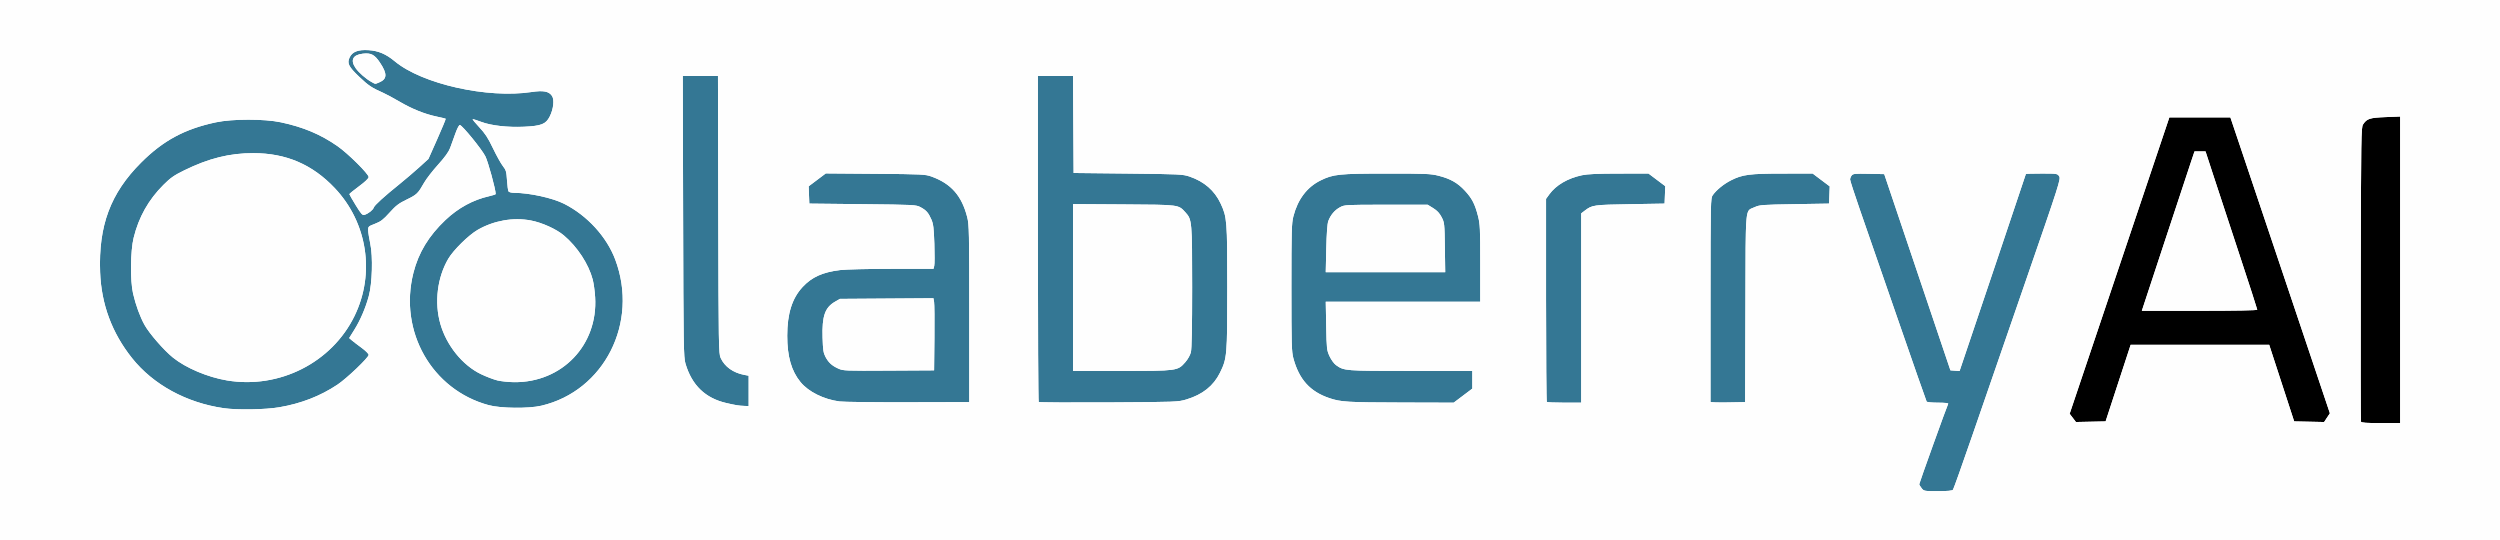
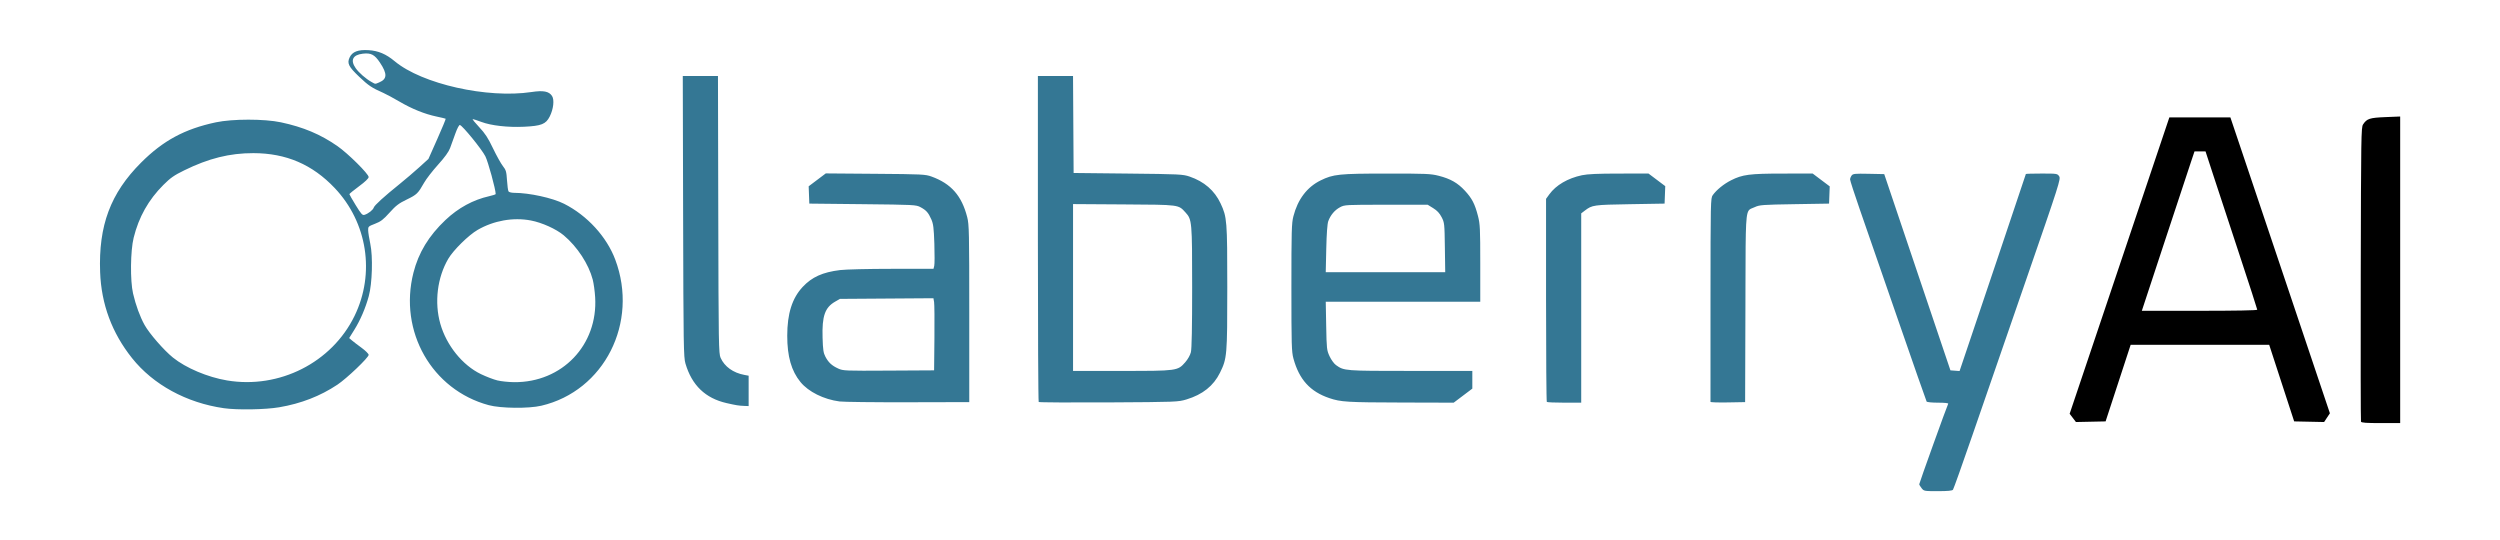
<svg xmlns="http://www.w3.org/2000/svg" width="2204" height="476" viewBox="0 0 2204 476">
  <g>
    <path d="M 1878.38 304.00 L 1856.29 371.50 L 1843.22 371.78 L 1830.15 372.06 L 1827.38 368.42 L 1824.60 364.79 L 1850.55 287.66 C1864.82,245.24 1884.60,186.45 1894.50,157.02 L 1912.50 103.50 L 1966.31 103.50 L 1975.24 130.00 C1980.16,144.57 1999.90,203.27 2019.11,260.42 L 2054.04 364.35 L 2051.48 368.20 L 2048.93 372.06 L 2035.74 371.78 L 2022.54 371.50 L 2000.53 304.00 ZM 2116.00 102.71 L 2116.00 373.00 L 2098.97 373.00 C2086.19,373.00 2081.82,372.69 2081.45,371.74 C2081.19,371.05 2081.09,312.41 2081.24,241.45 C2081.48,120.11 2081.61,112.25 2083.26,109.72 C2086.62,104.60 2089.02,103.81 2103.00,103.24 ZM 1908.43 212.75 L 1888.24 274.00 L 1939.12 274.00 C1970.64,274.00 1990.00,273.64 1990.00,273.05 C1990.00,272.53 1982.83,250.36 1974.06,223.80 C1965.29,197.23 1955.03,166.05 1951.26,154.50 L 1944.40 133.50 L 1934.67 133.50 L 1931.65 142.50 C1929.99,147.45 1919.54,179.06 1908.43,212.75 Z" fill="rgb(0,0,0)" />
    <path d="M 246.18 359.05 C233.92,361.15 209.14,361.56 197.35,359.87 C164.39,355.13 135.03,339.11 116.38,315.68 C98.67,293.44 89.31,268.20 88.27,239.92 C86.77,198.82 97.42,170.32 124.37,143.37 C143.83,123.91 162.76,113.71 190.31,107.84 C204.92,104.73 233.04,104.72 247.60,107.82 C267.39,112.04 282.58,118.43 297.50,128.81 C306.83,135.31 325.00,153.32 325.00,156.08 C325.00,157.29 321.96,160.21 316.52,164.23 C311.86,167.68 308.03,170.79 308.02,171.15 C308.01,171.50 310.53,175.90 313.62,180.93 C318.49,188.85 319.52,189.97 321.37,189.40 C324.70,188.36 328.82,185.14 329.49,183.03 C330.15,180.96 338.35,173.49 352.50,162.08 C357.45,158.09 365.15,151.52 369.61,147.47 L 377.71 140.11 L 385.52 122.55 C389.81,112.90 393.14,104.85 392.91,104.68 C392.69,104.50 389.11,103.65 384.96,102.77 C374.43,100.56 363.12,96.00 352.00,89.47 C346.77,86.41 340.48,83.01 338.00,81.93 C327.79,77.44 324.86,75.48 316.67,67.68 C307.21,58.66 305.79,55.76 308.27,50.55 C310.65,45.58 315.67,43.66 324.90,44.22 C333.50,44.73 340.35,47.64 348.00,54.02 C372.03,74.05 429.67,87.00 468.61,81.13 C479.09,79.54 483.96,80.49 486.67,84.62 C488.86,87.96 487.93,96.23 484.63,102.73 C481.23,109.46 477.28,111.02 461.97,111.74 C447.65,112.40 433.05,110.75 424.38,107.49 C420.74,106.12 417.31,105.00 416.76,105.00 C416.21,105.00 418.74,108.16 422.39,112.03 C427.65,117.60 430.19,121.49 434.64,130.78 C437.73,137.23 441.65,144.26 443.34,146.41 C446.09,149.90 446.48,151.26 446.97,158.91 C447.27,163.64 447.87,168.06 448.31,168.75 C448.76,169.44 451.00,170.00 453.31,170.00 C466.65,170.01 487.13,174.50 497.31,179.65 C517.68,189.96 534.81,208.65 542.41,228.88 C563.25,284.37 532.74,344.66 477.24,357.68 C466.08,360.30 441.48,360.05 430.91,357.20 C380.72,343.71 351.37,292.14 364.48,240.47 C368.98,222.74 377.99,207.90 392.73,193.95 C404.03,183.26 417.14,176.13 431.34,172.95 C434.45,172.25 437.00,171.41 437.00,171.08 C437.00,166.98 430.33,142.62 427.88,137.76 C424.79,131.64 407.82,110.79 405.44,110.20 C404.74,110.02 403.08,113.15 401.45,117.70 C399.92,121.99 397.83,127.75 396.81,130.50 C395.55,133.90 392.12,138.63 386.13,145.27 C381.29,150.64 375.78,157.75 373.91,161.07 C368.54,170.58 367.49,171.59 358.57,175.91 C351.56,179.30 349.04,181.23 343.44,187.46 C337.87,193.65 335.68,195.33 330.61,197.27 C324.74,199.53 324.50,199.75 324.57,203.06 C324.61,204.95 325.45,210.27 326.44,214.89 C328.85,226.16 328.18,249.85 325.12,261.04 C322.22,271.66 317.68,282.24 312.38,290.74 L 307.83 298.04 L 310.17 300.05 C311.45,301.15 315.31,304.10 318.75,306.61 C322.19,309.12 325.00,311.92 325.01,312.84 C325.02,315.21 305.71,333.64 297.46,339.13 C282.28,349.22 265.45,355.76 246.18,359.05 ZM 1046.00 352.14 C1038.63,354.36 1037.48,354.41 977.47,354.76 C943.91,354.95 916.12,354.79 915.72,354.39 C915.32,353.99 915.00,289.17 915.00,210.33 L 915.00 67.00 L 945.98 67.00 L 946.50 152.50 L 994.50 153.02 C1040.00,153.51 1042.82,153.65 1048.71,155.65 C1061.59,160.04 1070.75,167.97 1076.08,179.36 C1081.73,191.44 1081.97,194.35 1081.97,253.50 C1081.97,313.57 1081.76,315.94 1075.54,328.59 C1069.83,340.19 1060.23,347.84 1046.00,352.14 ZM 200.14 335.39 C246.22,343.12 292.55,319.67 312.58,278.49 C330.84,240.96 323.89,196.18 295.10,165.79 C275.39,144.99 252.22,135.04 223.38,135.01 C202.45,134.99 183.97,139.59 162.40,150.19 C153.41,154.60 150.30,156.78 144.04,163.03 C130.90,176.15 122.35,191.34 117.82,209.63 C114.97,221.14 114.69,247.38 117.29,258.70 C119.67,269.02 123.43,279.28 127.47,286.52 C131.75,294.16 144.49,308.79 152.48,315.23 C163.89,324.43 183.04,332.53 200.14,335.39 ZM 1289.79 348.80 L 1281.57 355.00 L 1236.04 354.87 C1187.61,354.74 1182.11,354.41 1172.01,351.00 C1155.02,345.28 1145.32,334.58 1140.27,316.00 C1138.68,310.15 1138.50,303.92 1138.50,253.50 C1138.50,203.60 1138.69,196.76 1140.24,190.75 C1144.09,175.75 1152.29,164.93 1164.25,159.05 C1175.45,153.56 1180.48,153.04 1222.59,153.02 C1257.30,153.00 1261.37,153.18 1268.41,154.98 C1278.74,157.62 1285.08,161.23 1291.45,168.12 C1297.72,174.89 1300.27,179.83 1302.99,190.45 C1304.81,197.58 1305.00,201.52 1305.00,232.16 L 1305.00 266.00 L 1168.78 266.00 L 1169.17 287.25 C1169.55,307.59 1169.68,308.74 1172.15,314.09 C1173.59,317.18 1176.11,320.65 1177.81,321.86 C1184.98,326.97 1185.35,327.00 1243.63,327.00 L 1298.00 327.00 L 1298.00 342.60 ZM 854.50 276.50 L 854.50 354.50 L 800.50 354.63 C770.80,354.70 743.65,354.38 740.16,353.93 C726.23,352.11 712.76,345.42 705.71,336.82 C697.69,327.03 694.03,314.26 694.03,296.00 C694.03,276.51 698.34,262.90 707.65,252.94 C715.81,244.22 725.23,239.98 740.65,238.09 C745.54,237.49 765.94,237.00 786.23,237.00 L 822.96 237.00 L 823.63 234.35 C823.99,232.89 824.04,224.14 823.73,214.92 C823.25,200.82 822.82,197.39 821.04,193.36 C818.41,187.42 816.59,185.37 811.50,182.64 C807.62,180.56 806.15,180.49 760.50,180.00 L 713.50 179.50 L 713.21 171.87 L 712.92 164.24 L 728.00 152.88 L 771.75 153.23 C812.97,153.55 815.83,153.69 821.21,155.64 C838.52,161.90 847.85,172.53 852.71,191.50 C854.36,197.94 854.50,204.78 854.50,276.50 ZM 438.51 335.38 C441.80,336.18 448.41,336.87 453.18,336.92 C495.57,337.32 527.23,304.18 524.69,262.04 C524.38,256.79 523.41,249.80 522.55,246.50 C518.96,232.80 508.93,217.47 497.00,207.47 C490.34,201.89 477.82,196.24 467.99,194.37 C452.39,191.41 435.24,194.46 421.00,202.72 C413.03,207.35 399.66,220.52 395.18,228.17 C385.49,244.70 382.82,266.64 388.20,285.50 C393.63,304.54 407.75,322.02 424.01,329.84 C428.69,332.09 435.21,334.59 438.51,335.38 ZM 946.00 179.92 L 946.00 327.00 L 988.82 327.00 C1037.87,327.00 1038.23,326.95 1044.88,319.40 C1047.15,316.83 1049.23,313.13 1049.88,310.55 C1050.64,307.56 1051.00,288.86 1051.00,253.24 C1051.00,195.32 1050.84,193.54 1045.18,187.35 C1038.74,180.32 1040.37,180.53 990.75,180.21 ZM 1721.74 431.75 C1721.05,432.63 1717.10,433.00 1708.45,433.00 C1696.35,433.00 1696.11,432.96 1694.07,430.37 C1692.93,428.92 1692.00,427.35 1692.00,426.90 C1692.00,425.90 1716.67,357.34 1717.53,355.95 C1717.89,355.37 1714.39,355.00 1708.62,355.00 C1703.39,355.00 1698.84,354.56 1698.51,354.01 C1698.17,353.47 1686.64,320.51 1672.89,280.76 C1659.13,241.02 1644.08,197.56 1639.44,184.18 C1634.80,170.80 1631.01,159.10 1631.03,158.18 C1631.05,157.26 1631.67,155.70 1632.41,154.72 C1633.61,153.14 1635.30,152.97 1647.45,153.22 L 1661.14 153.50 L 1678.17 204.00 C1687.53,231.77 1700.66,270.70 1707.35,290.50 L 1719.50 326.50 L 1723.53 326.80 L 1727.56 327.09 L 1731.71 314.80 C1733.98,308.03 1747.13,269.04 1760.92,228.15 C1774.72,187.25 1786.00,153.62 1786.00,153.40 C1786.00,153.18 1792.25,153.00 1799.89,153.00 C1813.47,153.00 1813.80,153.05 1815.36,155.42 C1816.88,157.75 1815.73,161.36 1785.88,247.67 C1768.79,297.08 1747.59,358.42 1738.77,384.00 C1729.94,409.58 1722.28,431.06 1721.74,431.75 ZM 660.00 331.22 L 660.00 358.00 L 656.25 357.86 C651.38,357.69 648.96,357.30 640.50,355.36 C621.81,351.08 609.92,339.63 604.30,320.50 C602.67,314.94 602.52,305.50 602.24,190.75 L 601.94 67.00 L 632.96 67.00 L 633.23 189.25 C633.48,304.51 633.60,311.73 635.30,315.50 C638.79,323.24 646.38,328.69 656.25,330.52 ZM 1394.00 188.10 L 1394.00 355.00 L 1379.17 355.00 C1371.01,355.00 1364.03,354.70 1363.67,354.33 C1363.30,353.97 1363.00,313.53 1363.00,264.48 L 1363.00 175.30 L 1365.87 171.34 C1371.76,163.21 1382.13,157.14 1394.67,154.48 C1399.61,153.44 1408.66,153.03 1427.41,153.02 L 1453.32 153.00 L 1460.70 158.55 L 1468.08 164.11 L 1467.79 171.80 L 1467.50 179.50 L 1437.00 180.02 C1404.82,180.56 1403.67,180.73 1397.25,185.62 ZM 1538.76 271.57 L 1538.50 354.50 L 1523.25 354.78 C1514.86,354.93 1507.99,354.70 1507.97,354.28 C1507.96,353.85 1507.96,313.29 1507.98,264.14 C1508.02,177.21 1508.07,174.70 1509.97,172.04 C1513.30,167.37 1519.68,162.19 1526.10,158.95 C1536.20,153.85 1542.46,153.04 1571.78,153.02 L 1598.06 153.00 L 1605.57 158.65 L 1613.08 164.30 L 1612.79 171.90 L 1612.50 179.50 L 1582.00 180.00 C1553.68,180.46 1551.18,180.65 1547.00,182.60 C1545.23,183.43 1543.84,183.75 1542.77,184.49 C1538.96,187.14 1538.94,195.23 1538.81,250.85 C1538.80,257.13 1538.78,264.02 1538.76,271.57 ZM 739.00 324.92 C743.32,326.89 745.06,326.96 783.50,326.73 L 823.50 326.50 L 823.79 298.00 C823.95,282.33 823.81,268.02 823.49,266.21 L 822.89 262.92 L 740.50 263.50 L 736.26 265.93 C727.25,271.09 724.61,278.66 725.18,297.68 C725.50,308.33 725.92,311.18 727.69,314.50 C730.40,319.62 733.38,322.37 739.00,324.92 ZM 1169.24 219.25 L 1168.77 240.00 L 1274.11 240.00 L 1273.80 218.22 C1273.51,197.12 1273.42,196.28 1270.95,191.48 C1269.13,187.96 1266.98,185.64 1263.52,183.51 L 1258.66 180.50 L 1222.08 180.50 C1186.10,180.50 1185.43,180.54 1181.31,182.74 C1176.68,185.21 1172.96,189.64 1171.00,195.00 C1170.18,197.23 1169.54,206.01 1169.24,219.25 ZM 327.43 72.21 C329.34,73.27 330.09,73.78 330.86,73.82 C331.48,73.85 332.12,73.58 333.36,73.04 C333.64,72.93 333.94,72.80 334.28,72.65 C341.39,69.68 341.57,65.08 334.96,55.18 C330.25,48.12 327.07,46.48 319.83,47.33 C310.97,48.38 308.67,53.03 313.55,60.07 C316.29,64.03 322.51,69.47 327.43,72.21 Z" fill="rgb(52,119,148)" />
-     <path d="M 0.00 238.00 L 0.00 0.00 L 1102.00 0.00 L 2204.00 0.00 L 2204.00 238.00 L 2204.00 476.00 L 1102.00 476.00 L 0.00 476.00 L 0.00 238.00 ZM 1721.74 431.75 C1722.28,431.06 1729.94,409.58 1738.77,384.00 C1747.59,358.42 1768.79,297.08 1785.88,247.67 C1815.73,161.36 1816.88,157.75 1815.36,155.42 C1813.80,153.05 1813.47,153.00 1799.89,153.00 C1792.25,153.00 1786.00,153.18 1786.00,153.40 C1786.00,153.62 1774.72,187.25 1760.92,228.15 C1747.13,269.04 1733.98,308.03 1731.71,314.80 L 1727.56 327.09 L 1723.53 326.80 L 1719.50 326.50 L 1707.35 290.50 C1700.66,270.70 1687.53,231.77 1678.17,204.00 L 1661.14 153.50 L 1647.45 153.22 C1635.30,152.97 1633.61,153.14 1632.41,154.72 C1631.67,155.70 1631.05,157.26 1631.03,158.18 C1631.01,159.10 1634.80,170.80 1639.44,184.18 C1644.08,197.56 1659.13,241.02 1672.89,280.76 C1686.64,320.51 1698.17,353.47 1698.51,354.01 C1698.84,354.56 1703.39,355.00 1708.62,355.00 C1714.39,355.00 1717.89,355.37 1717.53,355.95 C1716.67,357.34 1692.00,425.90 1692.00,426.90 C1692.00,427.35 1692.93,428.92 1694.07,430.37 C1696.11,432.96 1696.35,433.00 1708.45,433.00 C1717.10,433.00 1721.05,432.63 1721.74,431.75 ZM 2116.00 237.86 L 2116.00 102.71 L 2103.00 103.24 C2089.02,103.81 2086.62,104.60 2083.26,109.72 C2081.61,112.25 2081.48,120.11 2081.24,241.45 C2081.09,312.41 2081.19,371.05 2081.45,371.74 C2081.82,372.69 2086.19,373.00 2098.97,373.00 L 2116.00 373.00 L 2116.00 237.86 ZM 1867.33 337.75 L 1878.38 304.00 L 1939.45 304.00 L 2000.53 304.00 L 2011.53 337.75 L 2022.54 371.50 L 2035.74 371.78 L 2048.93 372.06 L 2051.48 368.20 L 2054.04 364.35 L 2019.11 260.42 C1999.90,203.27 1980.16,144.57 1975.24,130.00 L 1966.31 103.50 L 1939.40 103.50 L 1912.50 103.50 L 1894.50 157.02 C1884.60,186.45 1864.82,245.24 1850.55,287.66 L 1824.60 364.79 L 1827.38 368.42 L 1830.15 372.06 L 1843.22 371.78 L 1856.29 371.50 L 1867.33 337.75 ZM 246.18 359.05 C265.45,355.76 282.28,349.22 297.46,339.13 C305.71,333.64 325.02,315.21 325.01,312.84 C325.00,311.92 322.19,309.12 318.75,306.61 C315.31,304.10 311.45,301.15 310.17,300.05 L 307.83 298.04 L 312.38 290.74 C317.68,282.24 322.22,271.66 325.12,261.04 C328.18,249.85 328.85,226.16 326.44,214.89 C325.45,210.27 324.61,204.95 324.57,203.06 C324.50,199.75 324.74,199.53 330.61,197.27 C335.68,195.33 337.87,193.65 343.44,187.46 C349.04,181.23 351.56,179.30 358.57,175.91 C367.49,171.59 368.54,170.58 373.91,161.07 C375.78,157.75 381.29,150.64 386.13,145.27 C392.12,138.63 395.55,133.90 396.81,130.50 C397.83,127.75 399.92,121.99 401.45,117.70 C403.08,113.15 404.74,110.02 405.44,110.20 C407.82,110.79 424.79,131.64 427.88,137.76 C430.33,142.62 437.00,166.98 437.00,171.08 C437.00,171.41 434.45,172.25 431.34,172.95 C417.14,176.13 404.03,183.26 392.73,193.95 C377.99,207.90 368.98,222.74 364.48,240.47 C351.37,292.14 380.72,343.71 430.91,357.20 C441.48,360.05 466.08,360.30 477.24,357.68 C532.74,344.66 563.25,284.37 542.41,228.88 C534.81,208.65 517.68,189.96 497.31,179.65 C487.13,174.50 466.65,170.01 453.31,170.00 C451.00,170.00 448.76,169.44 448.31,168.75 C447.87,168.06 447.27,163.64 446.97,158.91 C446.48,151.26 446.09,149.90 443.34,146.41 C441.65,144.26 437.73,137.23 434.64,130.78 C430.19,121.49 427.65,117.60 422.39,112.03 C418.74,108.16 416.21,105.00 416.76,105.00 C417.31,105.00 420.74,106.12 424.38,107.49 C433.05,110.75 447.65,112.40 461.97,111.74 C477.28,111.02 481.23,109.46 484.63,102.73 C487.93,96.23 488.86,87.96 486.67,84.62 C483.96,80.49 479.09,79.54 468.61,81.13 C429.67,87.00 372.03,74.05 348.00,54.02 C340.35,47.64 333.50,44.73 324.90,44.22 C315.67,43.66 310.65,45.58 308.27,50.55 C305.79,55.76 307.21,58.66 316.67,67.68 C324.86,75.48 327.79,77.44 338.00,81.93 C340.48,83.01 346.77,86.41 352.00,89.47 C363.12,96.00 374.43,100.56 384.96,102.77 C389.11,103.65 392.69,104.50 392.91,104.68 C393.14,104.85 389.81,112.90 385.52,122.55 L 377.71 140.11 L 369.61 147.47 C365.15,151.52 357.45,158.09 352.50,162.08 C338.35,173.49 330.15,180.96 329.49,183.03 C328.82,185.14 324.70,188.36 321.37,189.40 C319.52,189.97 318.49,188.85 313.62,180.93 C310.53,175.90 308.01,171.50 308.02,171.15 C308.03,170.79 311.86,167.68 316.52,164.23 C321.96,160.21 325.00,157.29 325.00,156.08 C325.00,153.32 306.83,135.31 297.50,128.81 C282.58,118.43 267.39,112.04 247.60,107.82 C233.04,104.72 204.92,104.73 190.31,107.84 C162.76,113.71 143.83,123.91 124.37,143.37 C97.42,170.32 86.77,198.82 88.27,239.92 C89.31,268.20 98.67,293.44 116.38,315.68 C135.03,339.11 164.39,355.13 197.35,359.87 C209.14,361.56 233.92,361.15 246.18,359.05 ZM 660.00 344.61 L 660.00 331.22 L 656.25 330.52 C646.38,328.69 638.79,323.24 635.30,315.50 C633.60,311.73 633.48,304.51 633.23,189.25 L 632.96 67.00 L 617.45 67.00 L 601.94 67.00 L 602.24 190.75 C602.52,305.50 602.67,314.94 604.30,320.50 C609.92,339.63 621.81,351.08 640.50,355.36 C648.96,357.30 651.38,357.69 656.25,357.86 L 660.00 358.00 L 660.00 344.61 ZM 854.50 276.50 C854.50,204.78 854.36,197.94 852.71,191.50 C847.85,172.53 838.52,161.90 821.21,155.64 C815.83,153.69 812.97,153.55 771.75,153.23 L 728.00 152.88 L 720.46 158.56 L 712.92 164.24 L 713.21 171.87 L 713.50 179.50 L 760.50 180.00 C806.15,180.49 807.62,180.56 811.50,182.64 C816.59,185.37 818.41,187.42 821.04,193.36 C822.82,197.39 823.25,200.82 823.73,214.92 C824.04,224.14 823.99,232.89 823.63,234.35 L 822.96 237.00 L 786.23 237.00 C765.94,237.00 745.54,237.49 740.65,238.09 C725.23,239.98 715.81,244.22 707.65,252.94 C698.34,262.90 694.03,276.51 694.03,296.00 C694.03,314.26 697.69,327.03 705.71,336.82 C712.76,345.42 726.23,352.11 740.16,353.93 C743.65,354.38 770.80,354.70 800.50,354.63 L 854.50 354.50 L 854.50 276.50 ZM 1046.00 352.14 C1060.23,347.84 1069.83,340.19 1075.54,328.59 C1081.76,315.94 1081.97,313.57 1081.97,253.50 C1081.97,194.35 1081.73,191.44 1076.08,179.36 C1070.75,167.97 1061.59,160.04 1048.71,155.65 C1042.82,153.65 1040.00,153.51 994.50,153.02 L 946.50 152.50 L 946.24 109.75 L 945.98 67.00 L 930.49 67.00 L 915.00 67.00 L 915.00 210.33 C915.00,289.17 915.32,353.99 915.72,354.39 C916.12,354.79 943.91,354.95 977.47,354.76 C1037.48,354.41 1038.63,354.36 1046.00,352.14 ZM 1289.79 348.80 L 1298.00 342.60 L 1298.00 334.80 L 1298.00 327.00 L 1243.63 327.00 C1185.35,327.00 1184.98,326.97 1177.81,321.86 C1176.11,320.65 1173.59,317.18 1172.15,314.09 C1169.68,308.74 1169.55,307.59 1169.17,287.25 L 1168.78 266.00 L 1236.89 266.00 L 1305.00 266.00 L 1305.00 232.16 C1305.00,201.52 1304.81,197.58 1302.99,190.45 C1300.27,179.83 1297.72,174.89 1291.45,168.12 C1285.08,161.23 1278.74,157.62 1268.41,154.98 C1261.37,153.18 1257.30,153.00 1222.59,153.02 C1180.48,153.04 1175.45,153.56 1164.25,159.05 C1152.29,164.93 1144.09,175.75 1140.24,190.75 C1138.69,196.76 1138.50,203.60 1138.50,253.50 C1138.50,303.92 1138.68,310.15 1140.27,316.00 C1145.32,334.58 1155.02,345.28 1172.01,351.00 C1182.11,354.41 1187.61,354.74 1236.04,354.87 L 1281.57 355.00 L 1289.79 348.80 ZM 1394.00 271.55 L 1394.00 188.10 L 1397.25 185.62 C1403.67,180.73 1404.82,180.56 1437.00,180.02 L 1467.50 179.50 L 1467.79 171.80 L 1468.08 164.11 L 1460.70 158.55 L 1453.32 153.00 L 1427.41 153.02 C1408.66,153.03 1399.61,153.44 1394.67,154.48 C1382.13,157.14 1371.76,163.21 1365.87,171.34 L 1363.00 175.30 L 1363.00 264.48 C1363.00,313.53 1363.30,353.97 1363.67,354.33 C1364.03,354.70 1371.01,355.00 1379.17,355.00 L 1394.00 355.00 L 1394.00 271.55 ZM 1538.76 271.57 C1539.04,178.18 1538.26,186.70 1547.00,182.60 C1551.18,180.65 1553.68,180.46 1582.00,180.00 L 1612.50 179.50 L 1612.79 171.90 L 1613.08 164.30 L 1605.57 158.65 L 1598.06 153.00 L 1571.78 153.02 C1542.46,153.04 1536.20,153.85 1526.10,158.95 C1519.68,162.19 1513.30,167.37 1509.97,172.04 C1508.07,174.70 1508.02,177.21 1507.98,264.14 C1507.96,313.29 1507.96,353.85 1507.97,354.28 C1507.99,354.70 1514.86,354.93 1523.25,354.78 L 1538.50 354.50 L 1538.76 271.57 ZM 1908.43 212.75 C1919.54,179.06 1929.99,147.45 1931.65,142.50 L 1934.67 133.50 L 1939.54 133.50 L 1944.40 133.50 L 1951.26 154.50 C1955.03,166.05 1965.29,197.23 1974.06,223.80 C1982.83,250.36 1990.00,272.53 1990.00,273.05 C1990.00,273.64 1970.64,274.00 1939.12,274.00 L 1888.24 274.00 L 1908.43 212.75 ZM 200.14 335.39 C183.04,332.53 163.89,324.43 152.48,315.23 C144.49,308.79 131.75,294.16 127.47,286.52 C123.43,279.28 119.67,269.02 117.29,258.70 C114.69,247.38 114.97,221.14 117.82,209.63 C122.35,191.34 130.90,176.15 144.04,163.03 C150.30,156.78 153.41,154.60 162.40,150.19 C183.97,139.59 202.45,134.99 223.38,135.01 C252.22,135.04 275.39,144.99 295.10,165.79 C323.89,196.18 330.84,240.96 312.58,278.49 C292.55,319.67 246.22,343.12 200.14,335.39 ZM 438.51 335.38 C435.21,334.59 428.69,332.09 424.01,329.84 C407.75,322.02 393.63,304.54 388.20,285.50 C382.82,266.64 385.49,244.70 395.18,228.17 C399.66,220.52 413.03,207.35 421.00,202.72 C435.24,194.46 452.39,191.41 467.99,194.37 C477.82,196.24 490.34,201.89 497.00,207.47 C508.93,217.47 518.96,232.80 522.55,246.50 C523.41,249.80 524.38,256.79 524.69,262.04 C527.23,304.18 495.57,337.32 453.18,336.92 C448.41,336.87 441.80,336.18 438.51,335.38 ZM 327.43 72.21 C322.51,69.47 316.29,64.03 313.55,60.07 C308.67,53.03 310.97,48.38 319.83,47.33 C327.07,46.48 330.25,48.12 334.96,55.18 C341.57,65.08 341.39,69.68 334.28,72.65 C330.46,74.25 331.19,74.30 327.43,72.21 ZM 739.00 324.92 C733.38,322.37 730.40,319.62 727.69,314.50 C725.92,311.18 725.50,308.33 725.18,297.68 C724.61,278.66 727.25,271.09 736.26,265.93 L 740.50 263.50 L 781.70 263.21 L 822.89 262.92 L 823.49 266.21 C823.81,268.02 823.95,282.33 823.79,298.00 L 823.50 326.50 L 783.50 326.73 C745.06,326.96 743.32,326.89 739.00,324.92 ZM 946.00 253.46 L 946.00 179.92 L 990.75 180.21 C1040.37,180.53 1038.74,180.32 1045.18,187.35 C1050.84,193.54 1051.00,195.32 1051.00,253.24 C1051.00,288.86 1050.64,307.56 1049.88,310.55 C1049.23,313.13 1047.15,316.83 1044.88,319.40 C1038.23,326.95 1037.87,327.00 988.82,327.00 L 946.00 327.00 L 946.00 253.46 ZM 1169.24 219.25 C1169.54,206.01 1170.18,197.23 1171.00,195.00 C1172.96,189.64 1176.68,185.21 1181.31,182.74 C1185.43,180.54 1186.10,180.50 1222.08,180.50 L 1258.66 180.50 L 1263.52 183.51 C1266.98,185.64 1269.13,187.96 1270.95,191.48 C1273.42,196.28 1273.51,197.12 1273.80,218.22 L 1274.11 240.00 L 1221.44 240.00 L 1168.77 240.00 L 1169.24 219.25 Z" fill="rgb(254,254,254)" />
  </g>
</svg>
